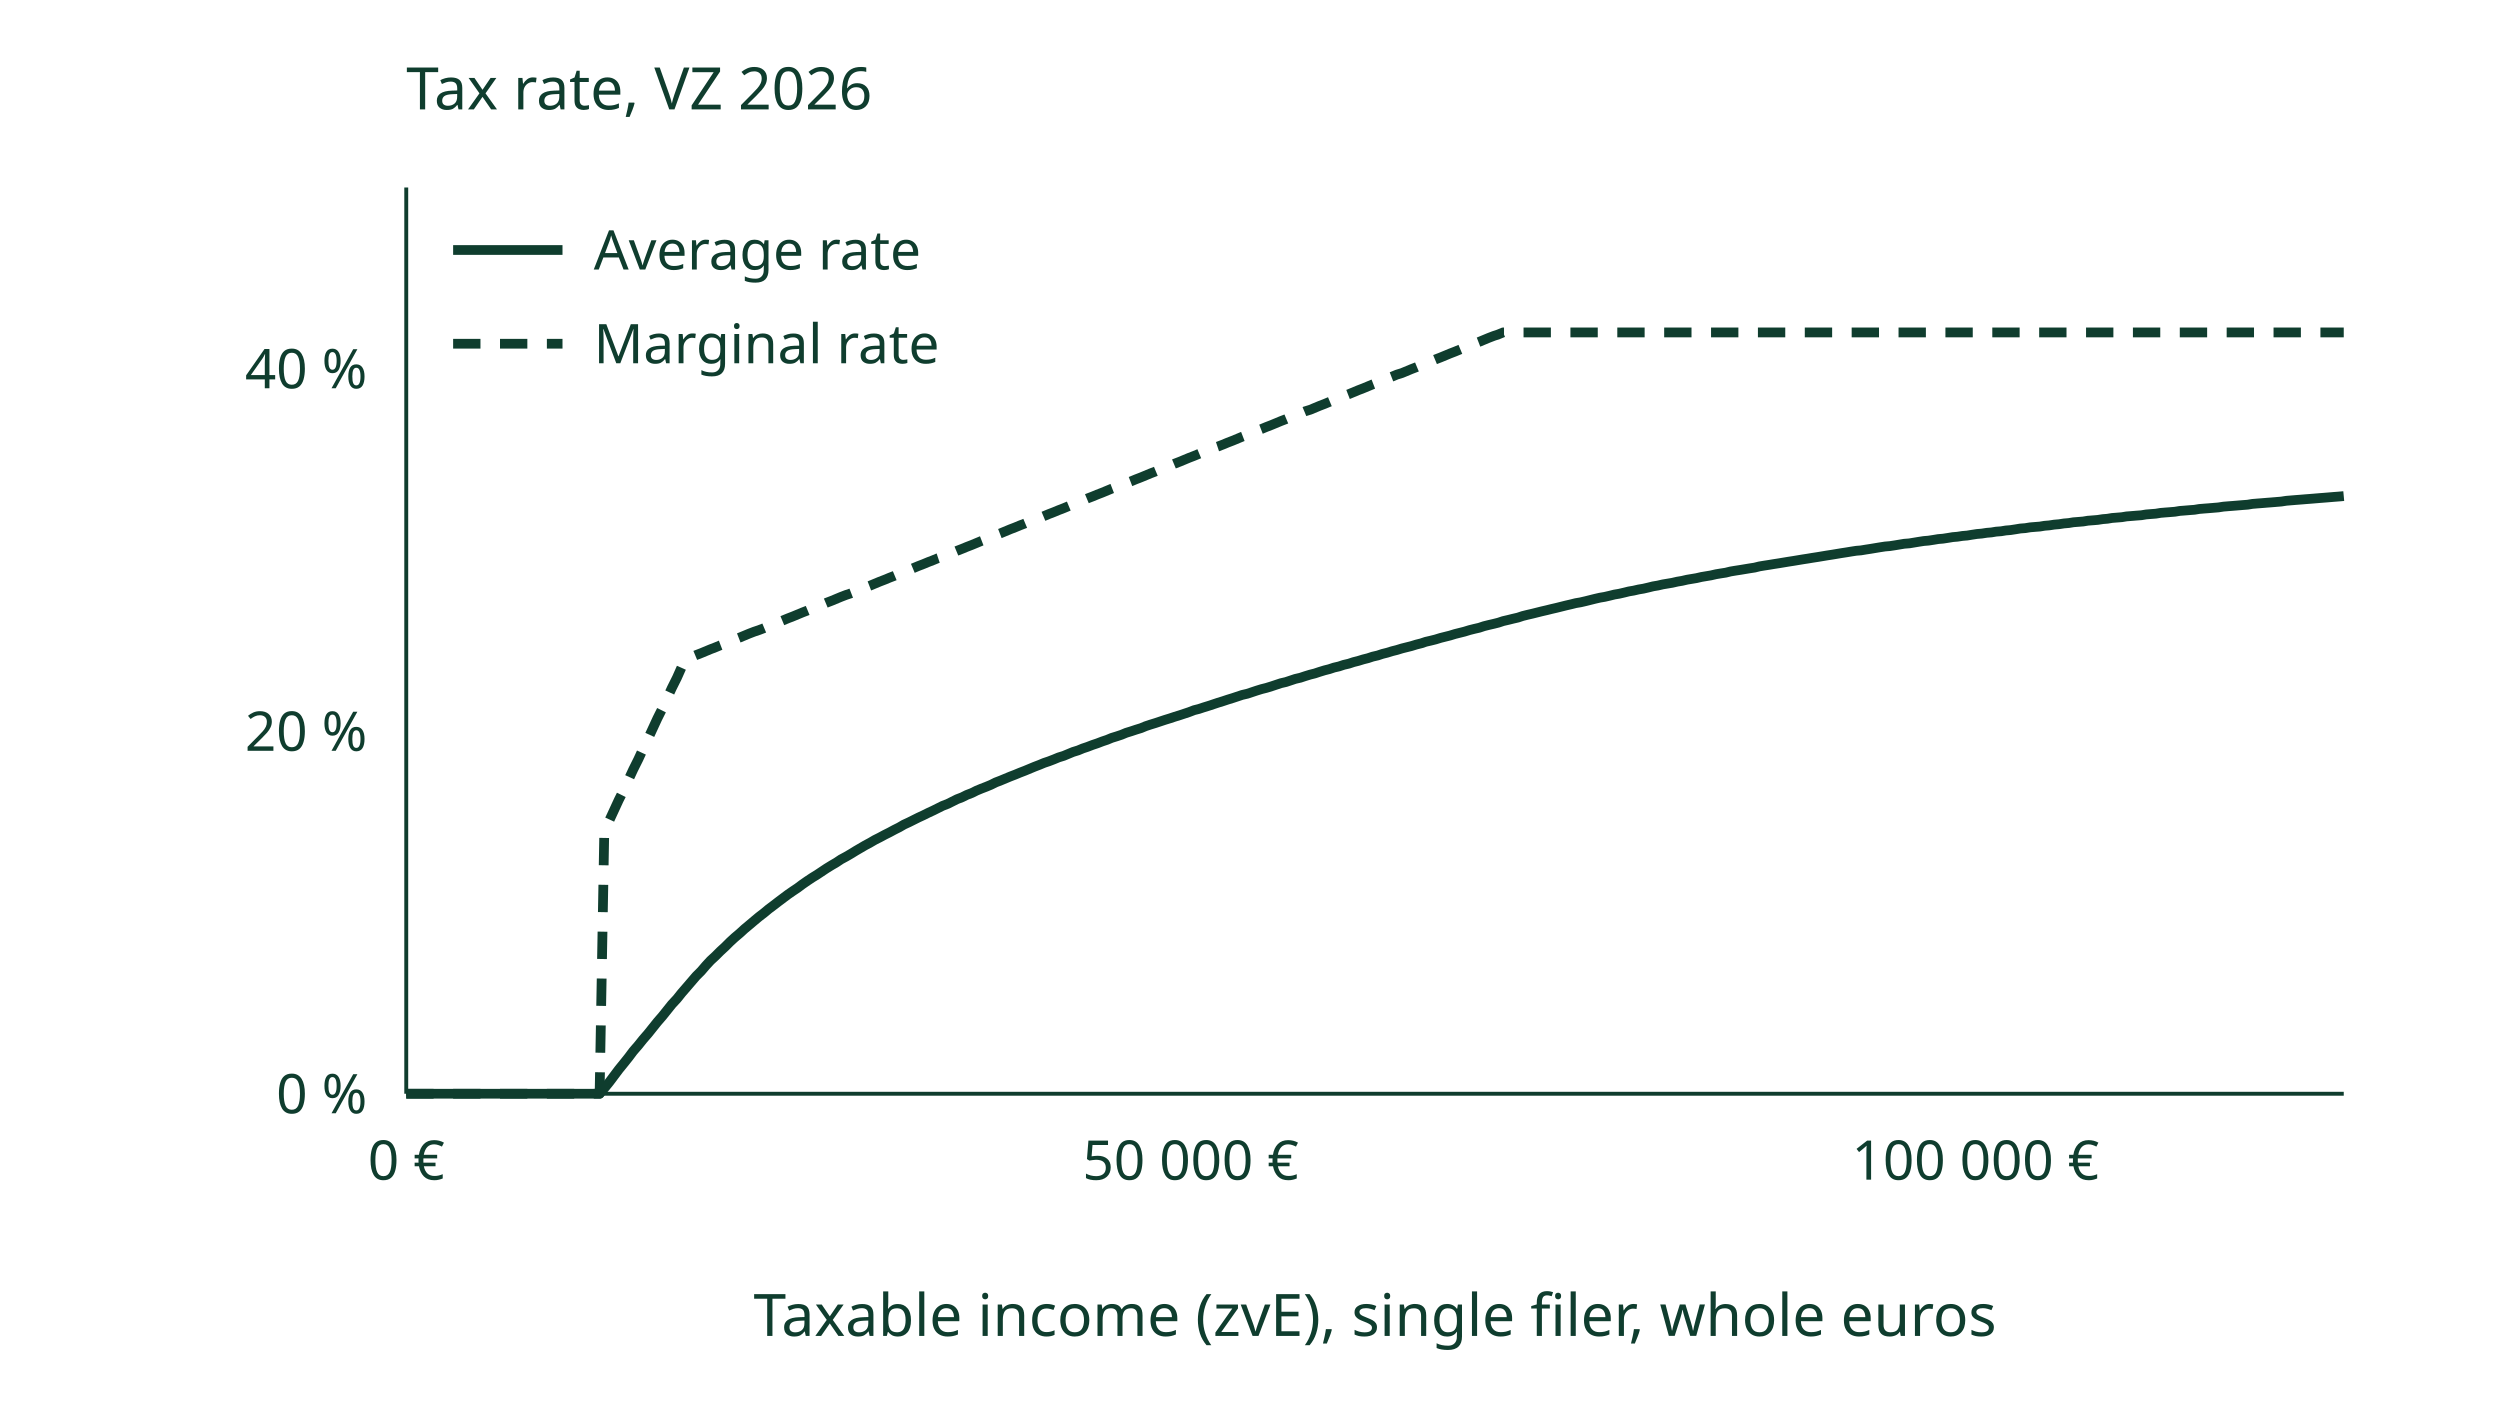
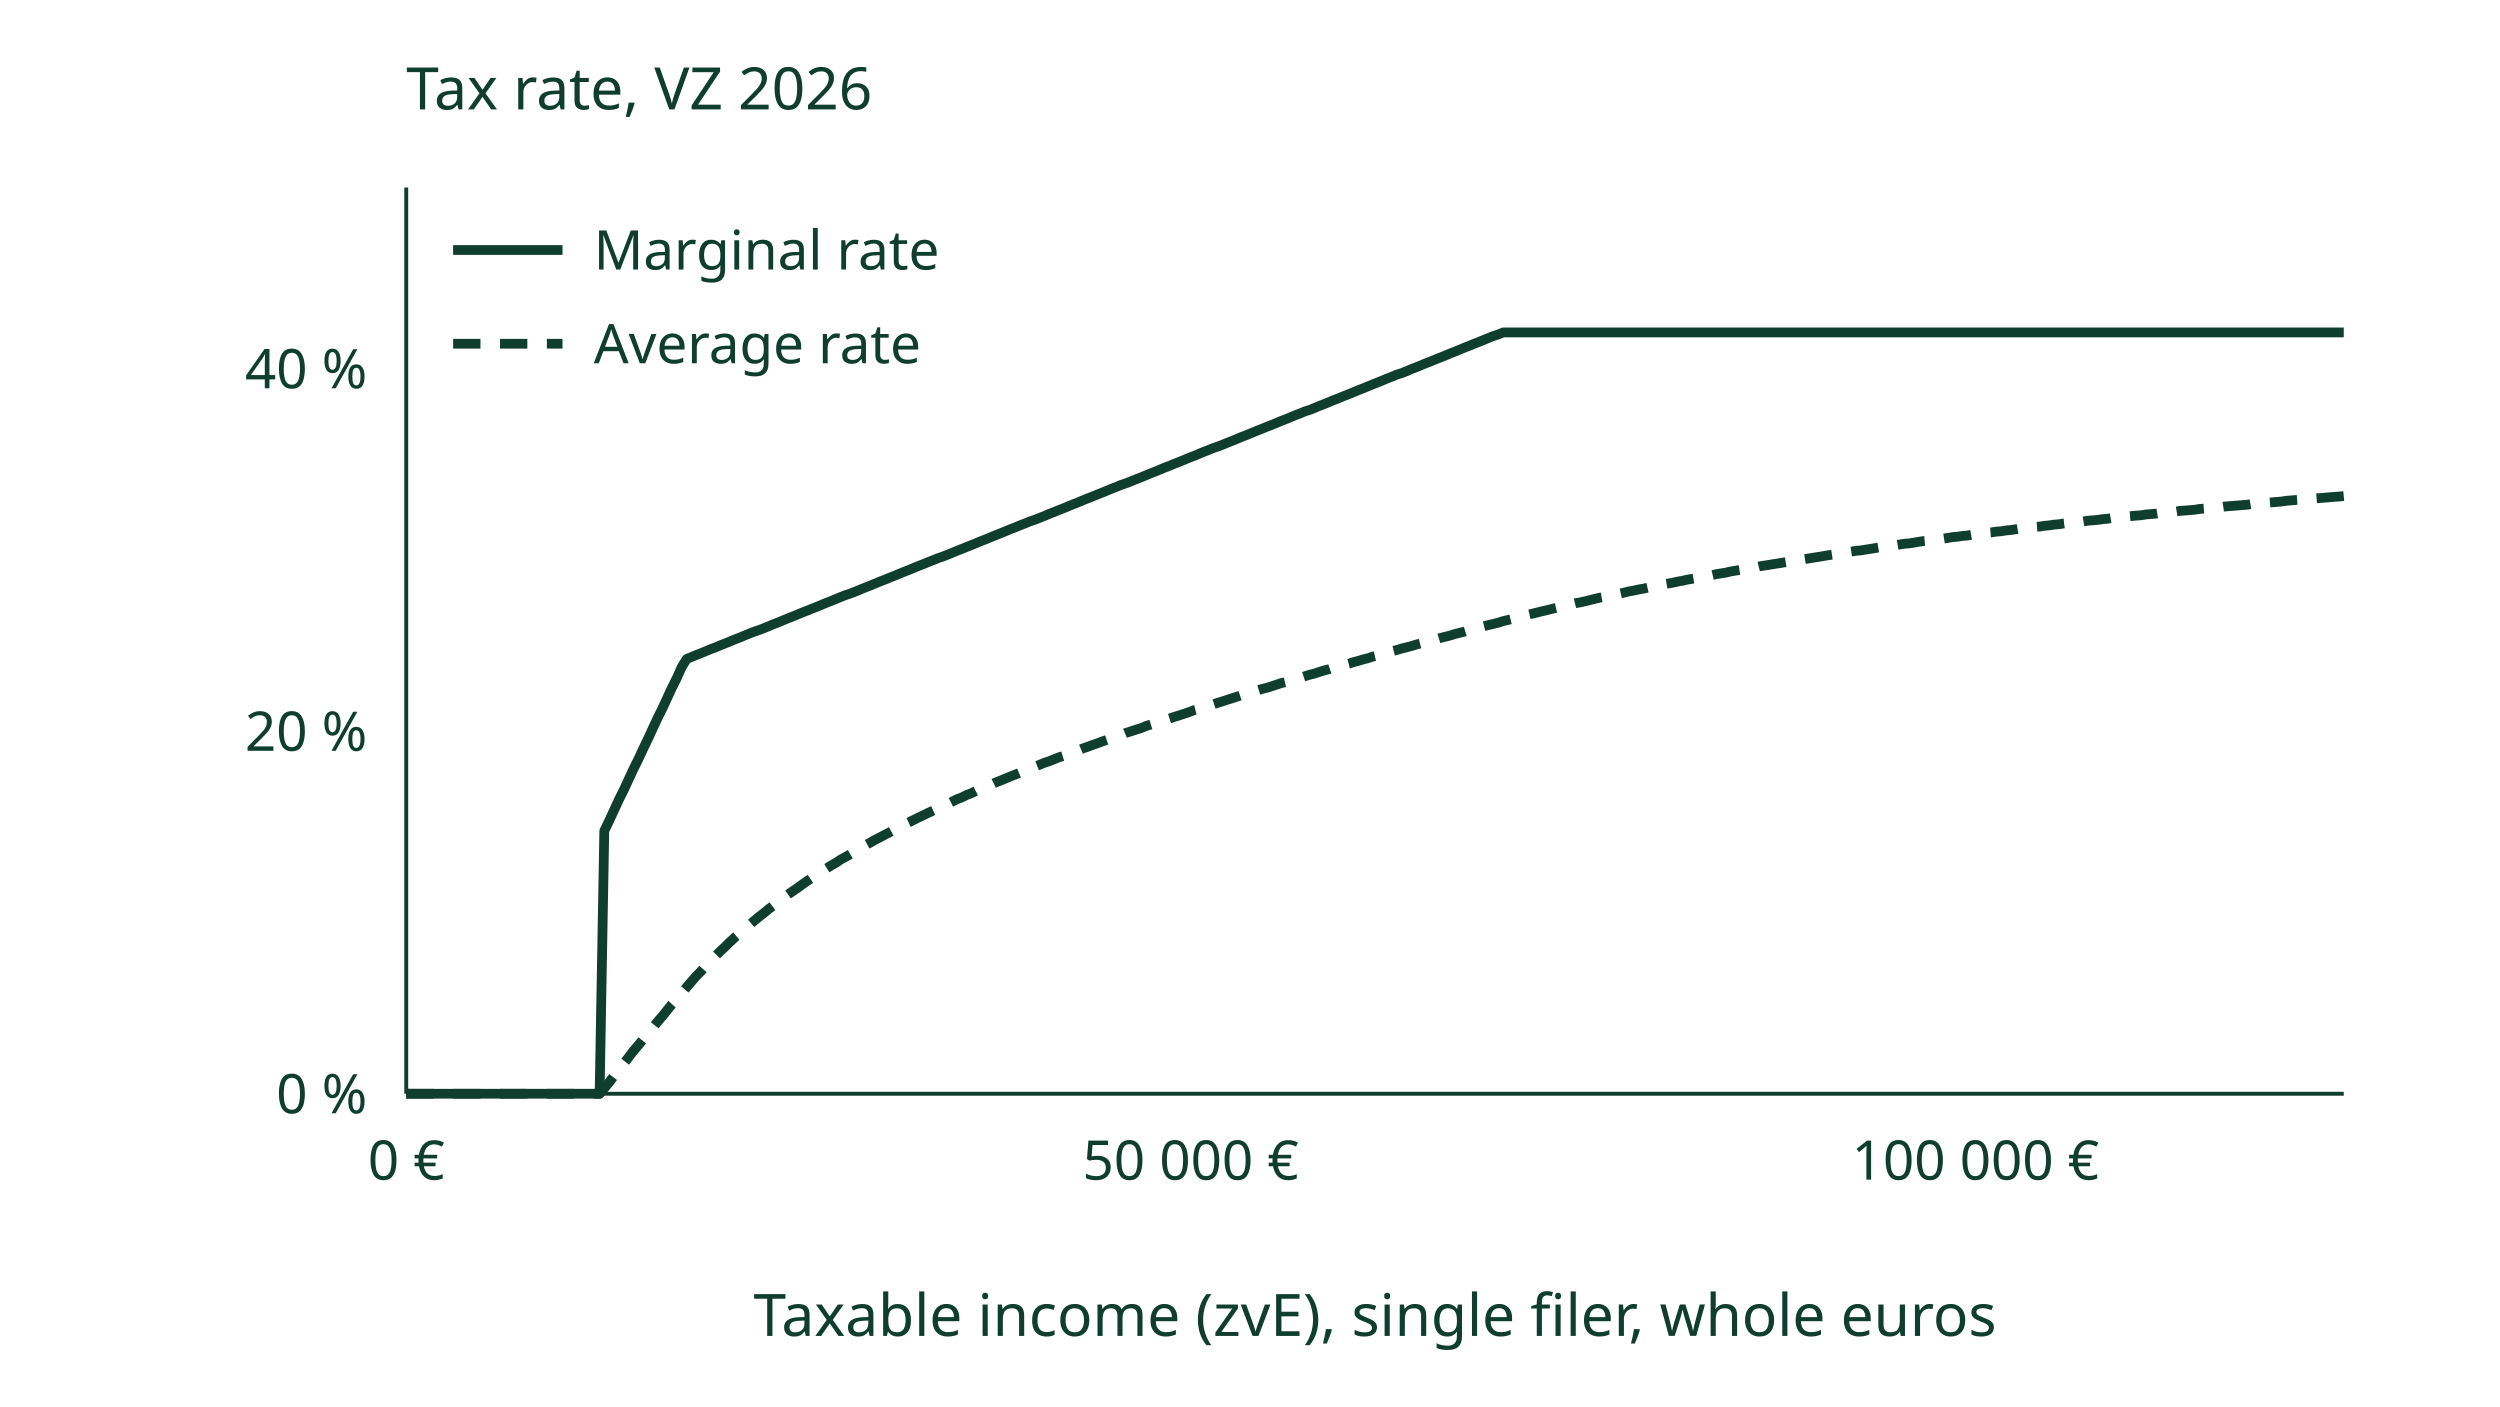
<svg xmlns="http://www.w3.org/2000/svg" viewBox="0 0 640 360" width="640" height="360" font-family="Fira Sans, system-ui, sans-serif" role="img">
  <line x1="104.0" y1="280.0" x2="600.0" y2="280.0" style="stroke: var(--chart-ink, #0f3d2e)" stroke-width="1" />
  <line x1="104.0" y1="48.0" x2="104.0" y2="280.0" style="stroke: var(--chart-ink, #0f3d2e)" stroke-width="1" />
-   <polyline points="104.0,280.0 105.2,280.0 106.5,280.0 107.7,280.0 108.9,280.0 110.2,280.0 111.4,280.0 112.7,280.0 113.9,280.0 115.1,280.0 116.4,280.0 117.6,280.0 118.8,280.0 120.1,280.0 121.3,280.0 122.6,280.0 123.8,280.0 125.0,280.0 126.3,280.0 127.5,280.0 128.7,280.0 130.0,280.0 131.2,280.0 132.5,280.0 133.7,280.0 134.9,280.0 136.2,280.0 137.4,280.0 138.6,280.0 139.9,280.0 141.1,280.0 142.4,280.0 143.6,280.0 144.8,280.0 146.1,280.0 147.3,280.0 148.5,280.0 149.8,280.0 151.0,280.0 152.3,280.0 153.5,280.0 154.7,278.6 156.0,277.0 157.2,275.4 158.4,273.8 159.7,272.2 160.9,270.7 162.1,269.1 163.4,267.6 164.6,266.1 165.9,264.6 167.1,263.1 168.3,261.6 169.6,260.1 170.8,258.6 172.0,257.1 173.3,255.7 174.5,254.2 175.8,252.7 177.0,251.3 178.2,249.9 179.5,248.6 180.7,247.2 181.9,245.9 183.2,244.7 184.4,243.5 185.7,242.3 186.9,241.1 188.1,240.0 189.4,238.9 190.6,237.8 191.8,236.8 193.1,235.7 194.3,234.7 195.6,233.7 196.8,232.7 198.0,231.8 199.3,230.8 200.5,229.9 201.7,229.0 203.0,228.1 204.2,227.3 205.4,226.4 206.7,225.5 207.9,224.7 209.2,223.9 210.4,223.1 211.6,222.3 212.9,221.5 214.1,220.8 215.3,220.0 216.6,219.3 217.8,218.6 219.1,217.8 220.3,217.1 221.5,216.4 222.8,215.7 224.0,215.0 225.2,214.4 226.5,213.7 227.7,213.1 229.0,212.4 230.2,211.8 231.4,211.1 232.7,210.5 233.9,209.9 235.1,209.3 236.4,208.7 237.6,208.1 238.9,207.5 240.1,206.9 241.3,206.3 242.6,205.8 243.8,205.2 245.0,204.6 246.3,204.1 247.5,203.5 248.8,203.0 250.0,202.4 251.2,201.9 252.5,201.4 253.7,200.9 254.9,200.3 256.2,199.8 257.4,199.3 258.6,198.8 259.9,198.3 261.1,197.8 262.4,197.3 263.6,196.8 264.8,196.3 266.1,195.8 267.3,195.3 268.5,194.9 269.8,194.4 271.0,193.9 272.3,193.5 273.5,193.0 274.7,192.5 276.0,192.1 277.2,191.6 278.4,191.2 279.7,190.7 280.9,190.3 282.2,189.8 283.4,189.4 284.6,188.9 285.9,188.5 287.1,188.1 288.3,187.6 289.6,187.2 290.8,186.8 292.1,186.4 293.3,185.9 294.5,185.5 295.8,185.1 297.0,184.7 298.2,184.3 299.5,183.9 300.7,183.5 302.0,183.1 303.2,182.7 304.4,182.3 305.7,181.8 306.9,181.5 308.1,181.1 309.4,180.7 310.6,180.3 311.8,179.9 313.1,179.5 314.3,179.1 315.6,178.7 316.8,178.3 318.0,177.9 319.3,177.6 320.5,177.2 321.7,176.8 323.0,176.4 324.2,176.1 325.5,175.7 326.7,175.3 327.9,174.9 329.2,174.6 330.4,174.2 331.6,173.8 332.9,173.5 334.1,173.1 335.4,172.7 336.6,172.4 337.8,172.0 339.1,171.6 340.3,171.3 341.5,170.9 342.8,170.6 344.0,170.2 345.3,169.9 346.5,169.5 347.7,169.2 349.0,168.8 350.2,168.5 351.4,168.1 352.7,167.8 353.9,167.4 355.1,167.1 356.4,166.7 357.6,166.4 358.9,166.0 360.1,165.7 361.3,165.4 362.6,165.0 363.8,164.7 365.0,164.3 366.3,164.0 367.5,163.7 368.8,163.3 370.0,163.0 371.2,162.7 372.5,162.3 373.7,162.0 374.9,161.7 376.2,161.3 377.4,161.0 378.7,160.7 379.9,160.3 381.1,160.0 382.4,159.7 383.6,159.4 384.8,159.0 386.1,158.7 387.3,158.4 388.6,158.1 389.8,157.7 391.0,157.4 392.3,157.1 393.5,156.8 394.7,156.5 396.0,156.2 397.2,155.9 398.5,155.6 399.7,155.3 400.9,155.0 402.2,154.7 403.4,154.4 404.6,154.2 405.9,153.9 407.1,153.6 408.3,153.3 409.6,153.0 410.8,152.8 412.1,152.5 413.3,152.2 414.5,152.0 415.8,151.7 417.0,151.4 418.2,151.2 419.5,150.9 420.7,150.7 422.0,150.4 423.2,150.1 424.4,149.9 425.7,149.6 426.9,149.4 428.1,149.2 429.4,148.9 430.6,148.7 431.9,148.4 433.1,148.2 434.3,148.0 435.6,147.7 436.8,147.5 438.0,147.3 439.3,147.0 440.5,146.8 441.8,146.6 443.0,146.3 444.2,146.1 445.5,145.9 446.7,145.7 447.9,145.5 449.2,145.3 450.4,145.0 451.6,144.8 452.9,144.6 454.1,144.4 455.4,144.2 456.6,144.0 457.8,143.8 459.1,143.6 460.3,143.4 461.5,143.2 462.8,143.0 464.0,142.8 465.3,142.6 466.5,142.4 467.7,142.2 469.0,142.0 470.2,141.8 471.4,141.6 472.7,141.4 473.9,141.2 475.2,141.0 476.4,140.9 477.6,140.7 478.9,140.5 480.1,140.3 481.3,140.1 482.6,139.9 483.8,139.8 485.1,139.6 486.3,139.4 487.5,139.2 488.8,139.1 490.0,138.9 491.2,138.7 492.5,138.5 493.7,138.4 495.0,138.2 496.2,138.0 497.4,137.9 498.7,137.7 499.9,137.5 501.1,137.4 502.4,137.2 503.6,137.1 504.8,136.9 506.1,136.7 507.3,136.6 508.6,136.4 509.8,136.3 511.0,136.1 512.3,136.0 513.5,135.8 514.7,135.7 516.0,135.5 517.2,135.3 518.5,135.2 519.7,135.0 520.9,134.9 522.2,134.8 523.4,134.6 524.6,134.5 525.9,134.3 527.1,134.2 528.4,134.0 529.6,133.9 530.8,133.7 532.1,133.6 533.3,133.5 534.5,133.3 535.8,133.2 537.0,133.1 538.3,132.9 539.5,132.8 540.7,132.6 542.0,132.5 543.2,132.4 544.4,132.2 545.7,132.1 546.9,132.0 548.2,131.9 549.4,131.7 550.6,131.6 551.9,131.5 553.1,131.3 554.3,131.2 555.6,131.1 556.8,131.0 558.0,130.8 559.3,130.7 560.5,130.6 561.8,130.5 563.0,130.3 564.2,130.2 565.5,130.1 566.7,130.0 567.9,129.9 569.2,129.7 570.4,129.6 571.7,129.5 572.9,129.4 574.1,129.3 575.4,129.2 576.6,129.0 577.8,128.9 579.1,128.8 580.3,128.7 581.6,128.6 582.8,128.5 584.0,128.4 585.3,128.2 586.5,128.1 587.7,128.0 589.0,127.9 590.2,127.8 591.5,127.7 592.7,127.6 593.9,127.5 595.2,127.4 596.4,127.3 597.6,127.2 598.9,127.1 600.0,127.0" fill="none" style="stroke: var(--chart-ink, #0f3d2e)" stroke-width="2.5" stroke-linejoin="round" />
-   <polyline points="104.0,280.0 105.2,280.0 106.5,280.0 107.7,280.0 108.9,280.0 110.2,280.0 111.4,280.0 112.7,280.0 113.9,280.0 115.1,280.0 116.4,280.0 117.6,280.0 118.8,280.0 120.1,280.0 121.3,280.0 122.6,280.0 123.8,280.0 125.0,280.0 126.3,280.0 127.5,280.0 128.7,280.0 130.0,280.0 131.2,280.0 132.5,280.0 133.7,280.0 134.9,280.0 136.2,280.0 137.4,280.0 138.6,280.0 139.9,280.0 141.1,280.0 142.4,280.0 143.6,280.0 144.8,280.0 146.1,280.0 147.3,280.0 148.5,280.0 149.8,280.0 151.0,280.0 152.3,280.0 153.5,280.0 154.7,212.7 156.0,210.0 157.2,207.4 158.4,204.8 159.7,202.2 160.9,199.6 162.1,197.0 163.4,194.4 164.6,191.8 165.9,189.1 167.1,186.5 168.3,183.9 169.6,181.3 170.8,178.7 172.0,176.1 173.3,173.5 174.5,170.8 175.8,168.7 177.0,168.2 178.2,167.7 179.5,167.2 180.7,166.7 181.9,166.2 183.2,165.7 184.4,165.2 185.7,164.7 186.9,164.2 188.1,163.7 189.4,163.2 190.6,162.7 191.8,162.2 193.1,161.7 194.3,161.3 195.6,160.8 196.8,160.3 198.0,159.8 199.3,159.3 200.5,158.8 201.7,158.3 203.0,157.8 204.2,157.3 205.4,156.8 206.7,156.3 207.9,155.8 209.2,155.3 210.4,154.8 211.6,154.3 212.9,153.8 214.1,153.3 215.3,152.8 216.6,152.3 217.8,151.9 219.1,151.4 220.3,150.9 221.5,150.4 222.8,149.9 224.0,149.4 225.2,148.9 226.5,148.4 227.7,147.9 229.0,147.4 230.2,146.9 231.4,146.4 232.7,145.9 233.9,145.4 235.1,144.9 236.4,144.4 237.6,143.9 238.9,143.4 240.1,142.9 241.3,142.5 242.6,142.0 243.8,141.5 245.0,141.0 246.3,140.5 247.5,140.0 248.8,139.5 250.0,139.0 251.2,138.5 252.5,138.0 253.7,137.5 254.9,137.0 256.2,136.5 257.4,136.0 258.6,135.5 259.9,135.0 261.1,134.5 262.4,134.0 263.6,133.5 264.8,133.1 266.1,132.6 267.3,132.1 268.5,131.6 269.8,131.1 271.0,130.6 272.3,130.1 273.5,129.6 274.7,129.1 276.0,128.6 277.2,128.1 278.4,127.6 279.7,127.1 280.9,126.6 282.2,126.1 283.4,125.6 284.6,125.1 285.9,124.6 287.1,124.1 288.3,123.7 289.6,123.2 290.8,122.7 292.1,122.2 293.3,121.7 294.5,121.2 295.8,120.7 297.0,120.2 298.2,119.7 299.5,119.2 300.7,118.7 302.0,118.2 303.2,117.7 304.4,117.2 305.7,116.7 306.9,116.2 308.1,115.7 309.4,115.2 310.6,114.7 311.8,114.3 313.1,113.8 314.3,113.3 315.6,112.8 316.8,112.3 318.0,111.8 319.3,111.3 320.5,110.8 321.7,110.3 323.0,109.8 324.2,109.3 325.5,108.8 326.7,108.3 327.9,107.8 329.2,107.3 330.4,106.8 331.6,106.3 332.9,105.8 334.1,105.3 335.4,104.9 336.6,104.4 337.8,103.9 339.1,103.4 340.3,102.9 341.5,102.4 342.8,101.9 344.0,101.4 345.3,100.9 346.5,100.4 347.7,99.9 349.0,99.4 350.2,98.9 351.4,98.4 352.7,97.9 353.9,97.4 355.1,96.9 356.4,96.4 357.6,95.9 358.9,95.5 360.1,95.0 361.3,94.5 362.6,94.0 363.8,93.5 365.0,93.0 366.3,92.5 367.5,92.0 368.8,91.5 370.0,91.0 371.2,90.5 372.5,90.0 373.7,89.5 374.9,89.0 376.2,88.5 377.4,88.0 378.7,87.5 379.9,87.0 381.1,86.5 382.4,86.0 383.6,85.6 384.8,85.1 386.1,85.1 387.3,85.1 388.6,85.1 389.8,85.1 391.0,85.1 392.3,85.1 393.5,85.1 394.7,85.1 396.0,85.1 397.2,85.1 398.5,85.1 399.7,85.1 400.9,85.1 402.2,85.1 403.4,85.1 404.6,85.1 405.9,85.1 407.1,85.1 408.3,85.1 409.6,85.1 410.8,85.1 412.1,85.1 413.3,85.1 414.5,85.1 415.8,85.1 417.0,85.1 418.2,85.1 419.5,85.1 420.7,85.1 422.0,85.1 423.2,85.1 424.4,85.1 425.7,85.1 426.9,85.1 428.1,85.1 429.4,85.1 430.6,85.1 431.9,85.1 433.1,85.1 434.3,85.1 435.6,85.1 436.8,85.1 438.0,85.1 439.3,85.1 440.5,85.1 441.8,85.1 443.0,85.1 444.2,85.1 445.5,85.1 446.7,85.1 447.9,85.1 449.2,85.1 450.4,85.1 451.6,85.1 452.9,85.1 454.1,85.1 455.4,85.1 456.6,85.1 457.8,85.1 459.1,85.1 460.3,85.1 461.5,85.1 462.8,85.1 464.0,85.1 465.3,85.1 466.5,85.1 467.7,85.1 469.0,85.1 470.2,85.1 471.4,85.1 472.7,85.1 473.9,85.1 475.2,85.1 476.4,85.1 477.6,85.1 478.9,85.1 480.1,85.1 481.3,85.1 482.6,85.1 483.8,85.1 485.1,85.1 486.3,85.1 487.5,85.1 488.8,85.1 490.0,85.1 491.2,85.1 492.5,85.1 493.7,85.1 495.0,85.1 496.2,85.1 497.4,85.1 498.7,85.1 499.9,85.1 501.1,85.1 502.4,85.1 503.6,85.1 504.8,85.1 506.1,85.1 507.3,85.1 508.6,85.1 509.8,85.1 511.0,85.1 512.3,85.1 513.5,85.1 514.7,85.1 516.0,85.1 517.2,85.1 518.5,85.1 519.7,85.1 520.9,85.1 522.2,85.1 523.4,85.1 524.6,85.1 525.9,85.1 527.1,85.1 528.4,85.1 529.6,85.1 530.8,85.1 532.1,85.1 533.3,85.1 534.5,85.1 535.8,85.1 537.0,85.1 538.3,85.1 539.5,85.1 540.7,85.1 542.0,85.1 543.2,85.1 544.4,85.1 545.7,85.1 546.9,85.1 548.2,85.1 549.4,85.1 550.6,85.1 551.9,85.1 553.1,85.1 554.3,85.1 555.6,85.1 556.8,85.1 558.0,85.1 559.3,85.1 560.5,85.1 561.8,85.1 563.0,85.1 564.2,85.1 565.5,85.1 566.7,85.1 567.9,85.1 569.2,85.1 570.4,85.1 571.7,85.1 572.9,85.1 574.1,85.1 575.4,85.1 576.6,85.1 577.8,85.1 579.1,85.1 580.3,85.1 581.6,85.1 582.8,85.1 584.0,85.1 585.3,85.1 586.5,85.1 587.7,85.1 589.0,85.1 590.2,85.1 591.5,85.1 592.7,85.1 593.9,85.1 595.2,85.1 596.4,85.1 597.6,85.1 598.9,85.1 600.0,85.1" fill="none" style="stroke: var(--chart-ink, #0f3d2e)" stroke-width="2.5" stroke-linejoin="round" stroke-dasharray="7 5" />
+   <polyline points="104.0,280.0 105.2,280.0 106.5,280.0 107.7,280.0 108.9,280.0 110.2,280.0 111.4,280.0 112.7,280.0 113.9,280.0 115.1,280.0 116.4,280.0 117.6,280.0 118.8,280.0 120.1,280.0 121.3,280.0 122.6,280.0 123.8,280.0 125.0,280.0 126.3,280.0 127.5,280.0 128.7,280.0 130.0,280.0 131.2,280.0 132.5,280.0 133.7,280.0 134.9,280.0 136.2,280.0 137.4,280.0 138.6,280.0 139.9,280.0 141.1,280.0 142.4,280.0 143.6,280.0 144.8,280.0 146.1,280.0 147.3,280.0 148.5,280.0 149.8,280.0 151.0,280.0 152.3,280.0 153.5,280.0 154.7,212.7 156.0,210.0 157.2,207.4 158.4,204.8 159.7,202.2 160.9,199.6 162.1,197.0 163.4,194.4 164.6,191.8 165.9,189.1 167.1,186.5 168.3,183.9 169.6,181.3 170.8,178.7 172.0,176.1 173.3,173.5 174.5,170.8 175.8,168.7 177.0,168.2 178.2,167.7 179.5,167.2 180.7,166.7 181.9,166.2 183.2,165.7 184.4,165.2 185.7,164.7 186.9,164.2 188.1,163.7 189.4,163.2 190.6,162.7 191.8,162.2 193.1,161.7 194.3,161.3 195.6,160.8 196.8,160.3 198.0,159.8 199.3,159.3 200.5,158.8 201.7,158.3 203.0,157.8 204.2,157.3 205.4,156.8 206.7,156.3 207.9,155.8 209.2,155.3 210.4,154.8 211.6,154.3 212.9,153.8 214.1,153.3 215.3,152.8 216.6,152.3 217.8,151.9 219.1,151.4 220.3,150.9 221.5,150.4 222.8,149.9 224.0,149.4 225.2,148.9 226.5,148.4 227.7,147.9 229.0,147.4 230.2,146.9 231.4,146.4 232.7,145.9 233.9,145.4 235.1,144.9 236.4,144.4 237.6,143.9 238.9,143.4 240.1,142.9 241.3,142.5 242.6,142.0 243.8,141.5 245.0,141.0 246.3,140.5 247.5,140.0 248.8,139.5 250.0,139.0 251.2,138.5 252.5,138.0 253.7,137.5 254.9,137.0 256.2,136.5 257.4,136.0 258.6,135.5 259.9,135.0 261.1,134.5 262.4,134.0 263.6,133.5 264.8,133.1 266.1,132.6 267.3,132.1 268.5,131.6 269.8,131.1 271.0,130.6 272.3,130.1 273.5,129.6 274.7,129.1 276.0,128.6 277.2,128.1 278.4,127.6 279.7,127.1 280.9,126.6 282.2,126.1 283.4,125.6 284.6,125.1 285.9,124.6 287.1,124.1 288.3,123.7 289.6,123.2 290.8,122.7 292.1,122.2 293.3,121.7 294.5,121.2 295.8,120.7 297.0,120.2 298.2,119.7 299.5,119.2 300.7,118.7 302.0,118.2 303.2,117.7 304.4,117.2 305.7,116.7 306.9,116.2 308.1,115.7 309.4,115.2 310.6,114.7 311.8,114.3 313.1,113.8 314.3,113.3 315.6,112.8 316.8,112.3 318.0,111.8 319.3,111.3 320.5,110.8 321.7,110.3 323.0,109.8 324.2,109.3 325.5,108.8 326.7,108.3 327.9,107.8 329.2,107.3 330.4,106.8 331.6,106.3 332.9,105.8 334.1,105.3 335.4,104.9 336.6,104.4 337.8,103.9 339.1,103.4 340.3,102.9 341.5,102.4 342.8,101.9 344.0,101.4 345.3,100.9 346.5,100.4 347.7,99.9 349.0,99.4 350.2,98.9 351.4,98.4 352.7,97.9 353.9,97.4 355.1,96.9 356.4,96.4 357.6,95.9 358.9,95.5 360.1,95.0 361.3,94.5 362.6,94.0 363.8,93.5 365.0,93.0 366.3,92.5 367.5,92.0 368.8,91.5 370.0,91.0 371.2,90.5 372.5,90.0 373.7,89.5 374.9,89.0 376.2,88.5 377.4,88.0 378.7,87.5 379.9,87.0 381.1,86.5 382.4,86.0 383.6,85.6 384.8,85.1 386.1,85.1 387.3,85.1 388.6,85.1 389.8,85.1 391.0,85.1 392.3,85.1 393.5,85.1 394.7,85.1 396.0,85.1 397.2,85.1 398.5,85.1 399.7,85.1 400.9,85.1 402.2,85.1 403.4,85.1 404.6,85.1 405.9,85.1 407.1,85.1 408.3,85.1 409.6,85.1 410.8,85.1 412.1,85.1 413.3,85.1 414.5,85.1 415.8,85.1 417.0,85.1 418.2,85.1 419.5,85.1 420.7,85.1 422.0,85.1 423.2,85.1 424.4,85.1 425.7,85.1 426.9,85.1 428.1,85.1 429.4,85.1 430.6,85.1 431.9,85.1 433.1,85.1 434.3,85.1 435.6,85.1 436.8,85.1 438.0,85.1 439.3,85.1 440.5,85.1 441.8,85.1 443.0,85.1 444.2,85.1 445.5,85.1 446.7,85.1 447.9,85.1 449.2,85.1 450.4,85.1 451.6,85.1 452.9,85.1 454.1,85.1 455.4,85.1 456.6,85.1 457.8,85.1 459.1,85.1 460.3,85.1 461.5,85.1 462.8,85.1 464.0,85.1 465.3,85.1 466.5,85.1 467.7,85.1 469.0,85.1 470.2,85.1 471.4,85.1 472.7,85.1 473.9,85.1 475.2,85.1 476.4,85.1 477.6,85.1 478.9,85.1 480.1,85.1 481.3,85.1 482.6,85.1 483.8,85.1 485.1,85.1 486.3,85.1 487.5,85.1 488.8,85.1 490.0,85.1 491.2,85.1 492.5,85.1 493.7,85.1 495.0,85.1 496.2,85.1 497.4,85.1 498.7,85.1 499.9,85.1 501.1,85.1 502.4,85.1 503.6,85.1 504.8,85.1 506.1,85.1 507.3,85.1 508.6,85.1 509.8,85.1 511.0,85.1 512.3,85.1 513.5,85.1 514.7,85.1 516.0,85.1 517.2,85.1 518.5,85.1 519.7,85.1 520.9,85.1 522.2,85.1 523.4,85.1 524.6,85.1 525.9,85.1 527.1,85.1 528.4,85.1 529.6,85.1 530.8,85.1 532.1,85.1 533.3,85.1 534.5,85.1 535.8,85.1 537.0,85.1 538.3,85.1 539.5,85.1 540.7,85.1 542.0,85.1 543.2,85.1 544.4,85.1 545.7,85.1 546.9,85.1 548.2,85.1 549.4,85.1 550.6,85.1 551.9,85.1 553.1,85.1 554.3,85.1 555.6,85.1 556.8,85.1 558.0,85.1 559.3,85.1 560.5,85.1 561.8,85.1 563.0,85.1 564.2,85.1 565.5,85.1 566.7,85.1 567.9,85.1 569.2,85.1 570.4,85.1 571.7,85.1 572.9,85.1 574.1,85.1 575.4,85.1 576.6,85.1 577.8,85.1 579.1,85.1 580.3,85.1 581.6,85.1 582.8,85.1 584.0,85.1 585.3,85.1 586.5,85.1 587.7,85.1 589.0,85.1 590.2,85.1 591.5,85.1 592.7,85.1 593.9,85.1 595.2,85.1 596.4,85.1 597.6,85.1 598.9,85.1 600.0,85.1" fill="none" style="stroke: var(--chart-ink, #0f3d2e)" stroke-width="2.5" stroke-linejoin="round" />
+   <polyline points="104.0,280.0 105.2,280.0 106.5,280.0 107.7,280.0 108.9,280.0 110.2,280.0 111.4,280.0 112.7,280.0 113.9,280.0 115.1,280.0 116.4,280.0 117.6,280.0 118.8,280.0 120.1,280.0 121.3,280.0 122.6,280.0 123.8,280.0 125.0,280.0 126.3,280.0 127.5,280.0 128.7,280.0 130.0,280.0 131.2,280.0 132.5,280.0 133.7,280.0 134.9,280.0 136.2,280.0 137.4,280.0 138.6,280.0 139.9,280.0 141.1,280.0 142.4,280.0 143.6,280.0 144.8,280.0 146.1,280.0 147.3,280.0 148.5,280.0 149.8,280.0 151.0,280.0 152.3,280.0 153.5,280.0 154.7,278.6 156.0,277.0 157.2,275.4 158.4,273.8 159.7,272.2 160.9,270.7 162.1,269.1 163.4,267.6 164.6,266.1 165.9,264.6 167.1,263.1 168.3,261.6 169.6,260.1 170.8,258.6 172.0,257.1 173.3,255.7 174.5,254.2 175.8,252.7 177.0,251.3 178.2,249.9 179.5,248.6 180.7,247.2 181.9,245.9 183.2,244.7 184.4,243.5 185.7,242.3 186.9,241.1 188.1,240.0 189.4,238.9 190.6,237.8 191.8,236.8 193.1,235.7 194.3,234.7 195.6,233.7 196.8,232.7 198.0,231.8 199.3,230.8 200.5,229.9 201.7,229.0 203.0,228.1 204.2,227.3 205.4,226.4 206.7,225.5 207.9,224.7 209.2,223.9 210.4,223.1 211.6,222.3 212.9,221.5 214.1,220.8 215.3,220.0 216.6,219.3 217.8,218.6 219.1,217.8 220.3,217.1 221.5,216.4 222.8,215.7 224.0,215.0 225.2,214.4 226.5,213.7 227.7,213.1 229.0,212.4 230.2,211.8 231.4,211.1 232.7,210.5 233.9,209.9 235.1,209.3 236.4,208.7 237.6,208.1 238.9,207.5 240.1,206.9 241.3,206.3 242.6,205.8 243.8,205.2 245.0,204.6 246.3,204.1 247.5,203.5 248.8,203.0 250.0,202.4 251.2,201.9 252.5,201.4 253.7,200.9 254.9,200.3 256.2,199.8 257.4,199.3 258.6,198.8 259.9,198.3 261.1,197.8 262.4,197.3 263.6,196.8 264.8,196.3 266.1,195.8 267.3,195.3 268.5,194.9 269.8,194.4 271.0,193.9 272.3,193.5 273.5,193.0 274.7,192.5 276.0,192.1 277.2,191.6 278.4,191.2 279.7,190.7 280.9,190.3 282.2,189.8 283.4,189.4 284.6,188.9 285.9,188.5 287.1,188.1 288.3,187.6 289.6,187.2 290.8,186.8 292.1,186.4 293.3,185.9 294.5,185.5 295.8,185.1 297.0,184.7 298.2,184.3 299.5,183.9 300.7,183.5 302.0,183.1 303.2,182.7 304.4,182.3 305.7,181.8 306.9,181.5 308.1,181.1 309.4,180.7 310.6,180.3 311.8,179.9 313.1,179.5 314.3,179.1 315.6,178.7 316.8,178.3 318.0,177.9 319.3,177.6 320.5,177.2 321.7,176.8 323.0,176.4 324.2,176.1 325.5,175.7 326.7,175.3 327.9,174.9 329.2,174.6 330.4,174.2 331.6,173.8 332.9,173.5 334.1,173.1 335.4,172.7 336.6,172.4 337.8,172.0 339.1,171.6 340.3,171.3 341.5,170.9 342.8,170.6 344.0,170.2 345.3,169.9 346.5,169.5 347.7,169.2 349.0,168.8 350.2,168.5 351.4,168.1 352.7,167.8 353.9,167.4 355.1,167.1 356.4,166.7 357.6,166.4 358.9,166.0 360.1,165.7 361.3,165.4 362.6,165.0 363.8,164.7 365.0,164.3 366.3,164.0 367.5,163.7 368.8,163.3 370.0,163.0 371.2,162.7 372.5,162.3 373.7,162.0 374.9,161.7 376.2,161.3 377.4,161.0 378.7,160.7 379.9,160.3 381.1,160.0 382.4,159.7 383.6,159.4 384.8,159.0 386.1,158.7 387.3,158.4 388.6,158.1 389.8,157.7 391.0,157.4 392.3,157.1 393.5,156.8 394.7,156.5 396.0,156.2 397.2,155.9 398.5,155.6 399.7,155.3 400.9,155.0 402.2,154.7 403.4,154.4 404.6,154.2 405.9,153.9 407.1,153.6 408.3,153.3 409.6,153.0 410.8,152.8 412.1,152.5 413.3,152.2 414.5,152.0 415.8,151.7 417.0,151.4 418.2,151.2 419.5,150.9 420.7,150.7 422.0,150.4 423.2,150.1 424.4,149.9 425.7,149.6 426.9,149.4 428.1,149.2 429.4,148.9 430.6,148.7 431.9,148.4 433.1,148.2 434.3,148.0 435.6,147.7 436.8,147.5 438.0,147.3 439.3,147.0 440.5,146.8 441.8,146.6 443.0,146.3 444.2,146.1 445.5,145.9 446.7,145.7 447.9,145.5 449.2,145.3 450.4,145.0 451.6,144.8 452.9,144.6 454.1,144.4 455.4,144.2 456.6,144.0 457.8,143.8 459.1,143.6 460.3,143.4 461.5,143.2 462.8,143.0 464.0,142.8 465.3,142.6 466.5,142.4 467.7,142.2 469.0,142.0 470.2,141.8 471.4,141.6 472.7,141.4 473.9,141.2 475.2,141.0 476.4,140.9 477.6,140.7 478.9,140.5 480.1,140.3 481.3,140.1 482.6,139.9 483.8,139.8 485.1,139.6 486.3,139.4 487.5,139.2 488.8,139.1 490.0,138.9 491.2,138.7 492.5,138.5 493.7,138.4 495.0,138.2 496.2,138.0 497.4,137.9 498.7,137.7 499.9,137.5 501.1,137.4 502.4,137.2 503.6,137.1 504.8,136.9 506.1,136.7 507.3,136.6 508.6,136.4 509.8,136.3 511.0,136.1 512.3,136.0 513.5,135.8 514.7,135.7 516.0,135.5 517.2,135.3 518.5,135.2 519.7,135.0 520.9,134.9 522.2,134.8 523.4,134.6 524.6,134.5 525.9,134.3 527.1,134.2 528.4,134.0 529.6,133.9 530.8,133.7 532.1,133.6 533.3,133.5 534.5,133.3 535.8,133.2 537.0,133.1 538.3,132.9 539.5,132.8 540.7,132.6 542.0,132.5 543.2,132.4 544.4,132.2 545.7,132.1 546.9,132.0 548.2,131.9 549.4,131.7 550.6,131.6 551.9,131.5 553.1,131.3 554.3,131.2 555.6,131.1 556.8,131.0 558.0,130.8 559.3,130.7 560.5,130.6 561.8,130.5 563.0,130.3 564.2,130.2 565.5,130.1 566.7,130.0 567.9,129.9 569.2,129.7 570.4,129.6 571.7,129.5 572.9,129.4 574.1,129.3 575.4,129.2 576.6,129.0 577.8,128.9 579.1,128.8 580.3,128.7 581.6,128.6 582.8,128.5 584.0,128.4 585.3,128.2 586.5,128.1 587.7,128.0 589.0,127.9 590.2,127.8 591.5,127.7 592.7,127.6 593.9,127.5 595.2,127.4 596.4,127.3 597.6,127.2 598.9,127.1 600.0,127.0" fill="none" style="stroke: var(--chart-ink, #0f3d2e)" stroke-width="2.5" stroke-linejoin="round" stroke-dasharray="7 5" />
  <polyline points="116.0,64.0 144.0,64.0" fill="none" style="stroke: var(--chart-ink, #0f3d2e)" stroke-width="2.5" stroke-linejoin="round" />
-   <text x="152.0" y="69.0" text-anchor="start" font-size="14" style="fill: var(--chart-ink, #0f3d2e)">Average rate</text>
+   <text x="152.0" y="69.0" text-anchor="start" font-size="14" style="fill: var(--chart-ink, #0f3d2e)">Marginal rate</text>
  <polyline points="116.0,88.0 144.0,88.0" fill="none" style="stroke: var(--chart-ink, #0f3d2e)" stroke-width="2.5" stroke-linejoin="round" stroke-dasharray="7 5" />
-   <text x="152.0" y="93.0" text-anchor="start" font-size="14" style="fill: var(--chart-ink, #0f3d2e)">Marginal rate</text>
+   <text x="152.0" y="93.0" text-anchor="start" font-size="14" style="fill: var(--chart-ink, #0f3d2e)">Average rate</text>
  <text x="94.0" y="285.0" text-anchor="end" font-size="14" style="fill: var(--chart-ink, #0f3d2e)">0 %</text>
  <text x="94.0" y="192.2" text-anchor="end" font-size="14" style="fill: var(--chart-ink, #0f3d2e)">20 %</text>
  <text x="94.0" y="99.4" text-anchor="end" font-size="14" style="fill: var(--chart-ink, #0f3d2e)">40 %</text>
  <text x="104.0" y="302.0" text-anchor="middle" font-size="14" style="fill: var(--chart-ink, #0f3d2e)">0 €</text>
  <text x="304.8" y="302.0" text-anchor="middle" font-size="14" style="fill: var(--chart-ink, #0f3d2e)">50 000 €</text>
  <text x="505.7" y="302.0" text-anchor="middle" font-size="14" style="fill: var(--chart-ink, #0f3d2e)">100 000 €</text>
  <text x="352.0" y="342.0" text-anchor="middle" font-size="15" style="fill: var(--chart-ink, #0f3d2e)">Taxable income (zvE), single filer, whole euros</text>
  <text x="104.0" y="28.0" text-anchor="start" font-size="15" style="fill: var(--chart-ink, #0f3d2e)">Tax rate, VZ 2026</text>
</svg>
